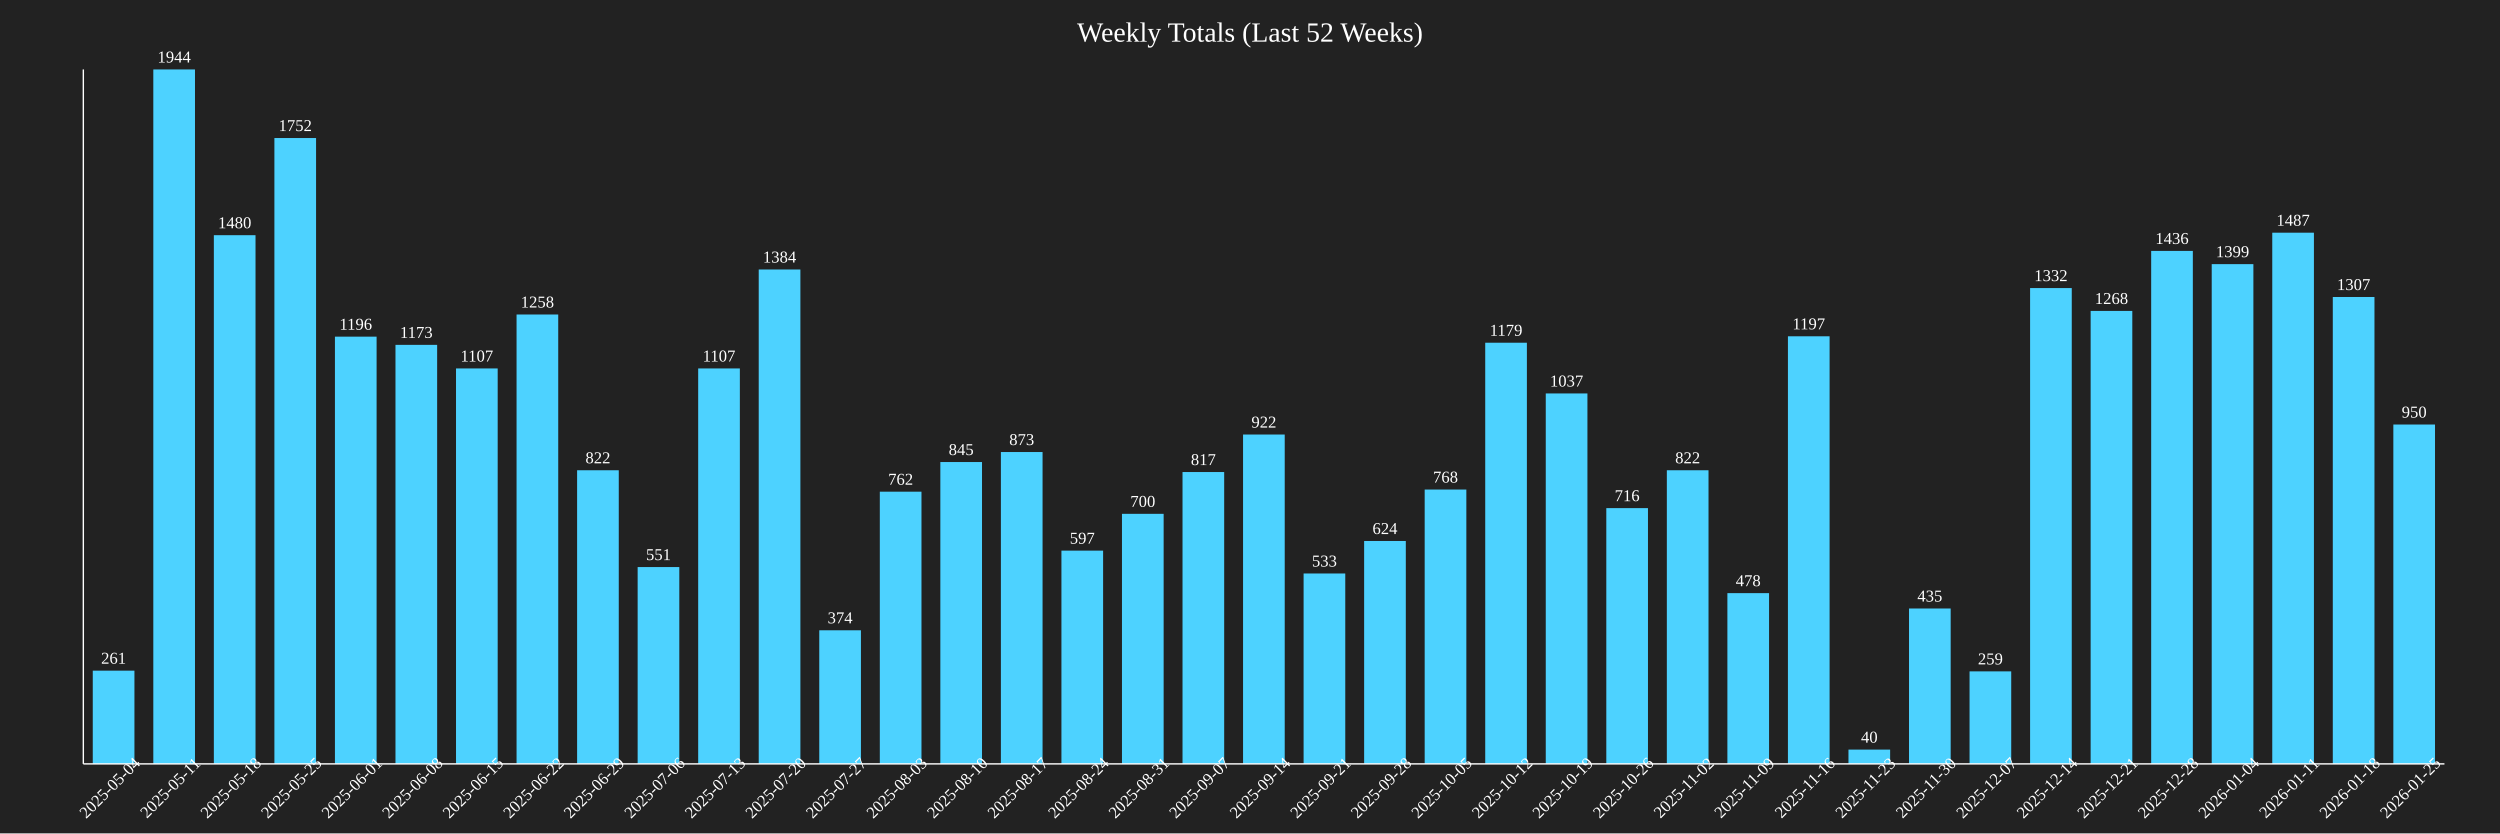
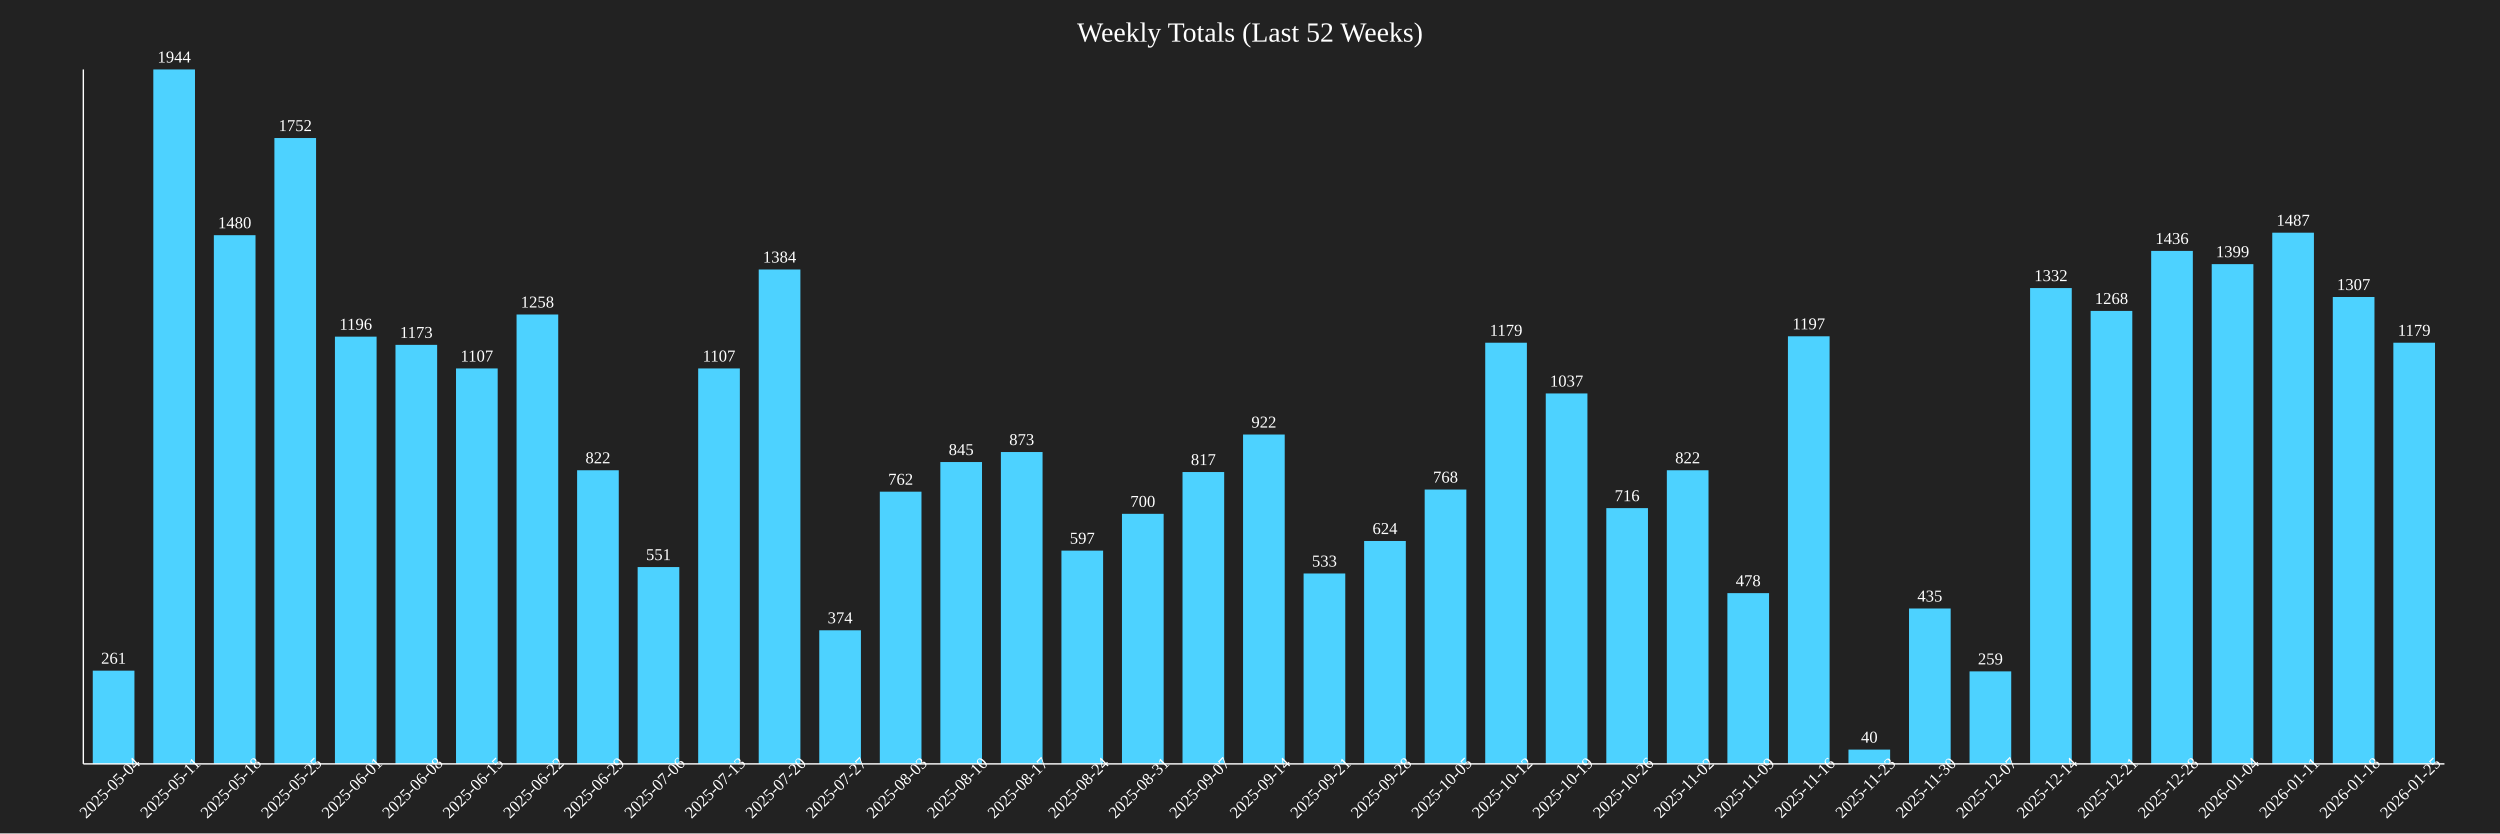
<svg xmlns="http://www.w3.org/2000/svg" baseProfile="full" height="600" version="1.1" width="1800">
  <defs />
  <rect fill="#222222" height="100%" width="100%" x="0" y="0" />
  <text fill="white" font-size="20" text-anchor="middle" x="900.0" y="30">Weekly Totals (Last 52 Weeks)</text>
  <rect fill="#4DD2FF" height="67.13" width="30" x="66.795" y="482.87" />
  <text fill="white" font-size="12" text-anchor="middle" x="81.795" y="477.87">261</text>
  <text fill="white" font-size="12" text-anchor="middle" transform="rotate(-45,81.79487,570)" x="81.795" y="570">2025-05-04</text>
  <rect fill="#4DD2FF" height="500.0" width="30" x="110.385" y="50.0" />
  <text fill="white" font-size="12" text-anchor="middle" x="125.385" y="45.0">1944</text>
  <text fill="white" font-size="12" text-anchor="middle" transform="rotate(-45,125.3846,570)" x="125.385" y="570">2025-05-11</text>
  <rect fill="#4DD2FF" height="380.658" width="30" x="153.974" y="169.342" />
  <text fill="white" font-size="12" text-anchor="middle" x="168.974" y="164.342">1480</text>
  <text fill="white" font-size="12" text-anchor="middle" transform="rotate(-45,168.9744,570)" x="168.974" y="570">2025-05-18</text>
  <rect fill="#4DD2FF" height="450.617" width="30" x="197.564" y="99.383" />
  <text fill="white" font-size="12" text-anchor="middle" x="212.564" y="94.383">1752</text>
  <text fill="white" font-size="12" text-anchor="middle" transform="rotate(-45,212.5641,570)" x="212.564" y="570">2025-05-25</text>
  <rect fill="#4DD2FF" height="307.613" width="30" x="241.154" y="242.387" />
  <text fill="white" font-size="12" text-anchor="middle" x="256.154" y="237.387">1196</text>
  <text fill="white" font-size="12" text-anchor="middle" transform="rotate(-45,256.1538,570)" x="256.154" y="570">2025-06-01</text>
  <rect fill="#4DD2FF" height="301.698" width="30" x="284.744" y="248.302" />
  <text fill="white" font-size="12" text-anchor="middle" x="299.744" y="243.302">1173</text>
  <text fill="white" font-size="12" text-anchor="middle" transform="rotate(-45,299.7436,570)" x="299.744" y="570">2025-06-08</text>
  <rect fill="#4DD2FF" height="284.722" width="30" x="328.333" y="265.278" />
  <text fill="white" font-size="12" text-anchor="middle" x="343.333" y="260.278">1107</text>
  <text fill="white" font-size="12" text-anchor="middle" transform="rotate(-45,343.3333,570)" x="343.333" y="570">2025-06-15</text>
  <rect fill="#4DD2FF" height="323.56" width="30" x="371.923" y="226.44" />
  <text fill="white" font-size="12" text-anchor="middle" x="386.923" y="221.44">1258</text>
  <text fill="white" font-size="12" text-anchor="middle" transform="rotate(-45,386.9231,570)" x="386.923" y="570">2025-06-22</text>
  <rect fill="#4DD2FF" height="211.42" width="30" x="415.513" y="338.58" />
  <text fill="white" font-size="12" text-anchor="middle" x="430.513" y="333.58">822</text>
  <text fill="white" font-size="12" text-anchor="middle" transform="rotate(-45,430.5128,570)" x="430.513" y="570">2025-06-29</text>
  <rect fill="#4DD2FF" height="141.718" width="30" x="459.103" y="408.282" />
  <text fill="white" font-size="12" text-anchor="middle" x="474.103" y="403.282">551</text>
  <text fill="white" font-size="12" text-anchor="middle" transform="rotate(-45,474.1026,570)" x="474.103" y="570">2025-07-06</text>
  <rect fill="#4DD2FF" height="284.722" width="30" x="502.692" y="265.278" />
  <text fill="white" font-size="12" text-anchor="middle" x="517.692" y="260.278">1107</text>
  <text fill="white" font-size="12" text-anchor="middle" transform="rotate(-45,517.6923,570)" x="517.692" y="570">2025-07-13</text>
  <rect fill="#4DD2FF" height="355.967" width="30" x="546.282" y="194.033" />
  <text fill="white" font-size="12" text-anchor="middle" x="561.282" y="189.033">1384</text>
  <text fill="white" font-size="12" text-anchor="middle" transform="rotate(-45,561.2821,570)" x="561.282" y="570">2025-07-20</text>
  <rect fill="#4DD2FF" height="96.193" width="30" x="589.872" y="453.807" />
  <text fill="white" font-size="12" text-anchor="middle" x="604.872" y="448.807">374</text>
  <text fill="white" font-size="12" text-anchor="middle" transform="rotate(-45,604.8718,570)" x="604.872" y="570">2025-07-27</text>
  <rect fill="#4DD2FF" height="195.988" width="30" x="633.462" y="354.012" />
  <text fill="white" font-size="12" text-anchor="middle" x="648.462" y="349.012">762</text>
  <text fill="white" font-size="12" text-anchor="middle" transform="rotate(-45,648.4615,570)" x="648.462" y="570">2025-08-03</text>
  <rect fill="#4DD2FF" height="217.335" width="30" x="677.051" y="332.665" />
  <text fill="white" font-size="12" text-anchor="middle" x="692.051" y="327.665">845</text>
  <text fill="white" font-size="12" text-anchor="middle" transform="rotate(-45,692.0513,570)" x="692.051" y="570">2025-08-10</text>
  <rect fill="#4DD2FF" height="224.537" width="30" x="720.641" y="325.463" />
  <text fill="white" font-size="12" text-anchor="middle" x="735.641" y="320.463">873</text>
  <text fill="white" font-size="12" text-anchor="middle" transform="rotate(-45,735.641,570)" x="735.641" y="570">2025-08-17</text>
  <rect fill="#4DD2FF" height="153.549" width="30" x="764.231" y="396.451" />
  <text fill="white" font-size="12" text-anchor="middle" x="779.231" y="391.451">597</text>
  <text fill="white" font-size="12" text-anchor="middle" transform="rotate(-45,779.2308,570)" x="779.231" y="570">2025-08-24</text>
  <rect fill="#4DD2FF" height="180.041" width="30" x="807.821" y="369.959" />
  <text fill="white" font-size="12" text-anchor="middle" x="822.821" y="364.959">700</text>
  <text fill="white" font-size="12" text-anchor="middle" transform="rotate(-45,822.8205,570)" x="822.821" y="570">2025-08-31</text>
  <rect fill="#4DD2FF" height="210.134" width="30" x="851.41" y="339.866" />
  <text fill="white" font-size="12" text-anchor="middle" x="866.41" y="334.866">817</text>
  <text fill="white" font-size="12" text-anchor="middle" transform="rotate(-45,866.4103,570)" x="866.41" y="570">2025-09-07</text>
  <rect fill="#4DD2FF" height="237.14" width="30" x="895.0" y="312.86" />
  <text fill="white" font-size="12" text-anchor="middle" x="910.0" y="307.86">922</text>
  <text fill="white" font-size="12" text-anchor="middle" transform="rotate(-45,910.0,570)" x="910.0" y="570">2025-09-14</text>
  <rect fill="#4DD2FF" height="137.088" width="30" x="938.59" y="412.912" />
  <text fill="white" font-size="12" text-anchor="middle" x="953.59" y="407.912">533</text>
  <text fill="white" font-size="12" text-anchor="middle" transform="rotate(-45,953.5897,570)" x="953.59" y="570">2025-09-21</text>
  <rect fill="#4DD2FF" height="160.494" width="30" x="982.179" y="389.506" />
  <text fill="white" font-size="12" text-anchor="middle" x="997.179" y="384.506">624</text>
  <text fill="white" font-size="12" text-anchor="middle" transform="rotate(-45,997.1795,570)" x="997.179" y="570">2025-09-28</text>
  <rect fill="#4DD2FF" height="197.531" width="30" x="1025.769" y="352.469" />
  <text fill="white" font-size="12" text-anchor="middle" x="1040.769" y="347.469">768</text>
  <text fill="white" font-size="12" text-anchor="middle" transform="rotate(-45,1040.769,570)" x="1040.769" y="570">2025-10-05</text>
  <rect fill="#4DD2FF" height="303.241" width="30" x="1069.359" y="246.759" />
  <text fill="white" font-size="12" text-anchor="middle" x="1084.359" y="241.759">1179</text>
  <text fill="white" font-size="12" text-anchor="middle" transform="rotate(-45,1084.359,570)" x="1084.359" y="570">2025-10-12</text>
  <rect fill="#4DD2FF" height="266.718" width="30" x="1112.949" y="283.282" />
  <text fill="white" font-size="12" text-anchor="middle" x="1127.949" y="278.282">1037</text>
  <text fill="white" font-size="12" text-anchor="middle" transform="rotate(-45,1127.949,570)" x="1127.949" y="570">2025-10-19</text>
  <rect fill="#4DD2FF" height="184.156" width="30" x="1156.538" y="365.844" />
  <text fill="white" font-size="12" text-anchor="middle" x="1171.538" y="360.844">716</text>
  <text fill="white" font-size="12" text-anchor="middle" transform="rotate(-45,1171.538,570)" x="1171.538" y="570">2025-10-26</text>
  <rect fill="#4DD2FF" height="211.42" width="30" x="1200.128" y="338.58" />
  <text fill="white" font-size="12" text-anchor="middle" x="1215.128" y="333.58">822</text>
  <text fill="white" font-size="12" text-anchor="middle" transform="rotate(-45,1215.128,570)" x="1215.128" y="570">2025-11-02</text>
  <rect fill="#4DD2FF" height="122.942" width="30" x="1243.718" y="427.058" />
  <text fill="white" font-size="12" text-anchor="middle" x="1258.718" y="422.058">478</text>
  <text fill="white" font-size="12" text-anchor="middle" transform="rotate(-45,1258.718,570)" x="1258.718" y="570">2025-11-09</text>
  <rect fill="#4DD2FF" height="307.87" width="30" x="1287.308" y="242.13" />
  <text fill="white" font-size="12" text-anchor="middle" x="1302.308" y="237.13">1197</text>
  <text fill="white" font-size="12" text-anchor="middle" transform="rotate(-45,1302.308,570)" x="1302.308" y="570">2025-11-16</text>
  <rect fill="#4DD2FF" height="10.288" width="30" x="1330.897" y="539.712" />
  <text fill="white" font-size="12" text-anchor="middle" x="1345.897" y="534.712">40</text>
  <text fill="white" font-size="12" text-anchor="middle" transform="rotate(-45,1345.897,570)" x="1345.897" y="570">2025-11-23</text>
  <rect fill="#4DD2FF" height="111.883" width="30" x="1374.487" y="438.117" />
  <text fill="white" font-size="12" text-anchor="middle" x="1389.487" y="433.117">435</text>
  <text fill="white" font-size="12" text-anchor="middle" transform="rotate(-45,1389.487,570)" x="1389.487" y="570">2025-11-30</text>
  <rect fill="#4DD2FF" height="66.615" width="30" x="1418.077" y="483.385" />
  <text fill="white" font-size="12" text-anchor="middle" x="1433.077" y="478.385">259</text>
  <text fill="white" font-size="12" text-anchor="middle" transform="rotate(-45,1433.077,570)" x="1433.077" y="570">2025-12-07</text>
  <rect fill="#4DD2FF" height="342.593" width="30" x="1461.667" y="207.407" />
  <text fill="white" font-size="12" text-anchor="middle" x="1476.667" y="202.407">1332</text>
  <text fill="white" font-size="12" text-anchor="middle" transform="rotate(-45,1476.667,570)" x="1476.667" y="570">2025-12-14</text>
  <rect fill="#4DD2FF" height="326.132" width="30" x="1505.256" y="223.868" />
  <text fill="white" font-size="12" text-anchor="middle" x="1520.256" y="218.868">1268</text>
  <text fill="white" font-size="12" text-anchor="middle" transform="rotate(-45,1520.256,570)" x="1520.256" y="570">2025-12-21</text>
  <rect fill="#4DD2FF" height="369.342" width="30" x="1548.846" y="180.658" />
  <text fill="white" font-size="12" text-anchor="middle" x="1563.846" y="175.658">1436</text>
  <text fill="white" font-size="12" text-anchor="middle" transform="rotate(-45,1563.846,570)" x="1563.846" y="570">2025-12-28</text>
  <rect fill="#4DD2FF" height="359.825" width="30" x="1592.436" y="190.175" />
  <text fill="white" font-size="12" text-anchor="middle" x="1607.436" y="185.175">1399</text>
  <text fill="white" font-size="12" text-anchor="middle" transform="rotate(-45,1607.436,570)" x="1607.436" y="570">2026-01-04</text>
  <rect fill="#4DD2FF" height="382.459" width="30" x="1636.026" y="167.541" />
  <text fill="white" font-size="12" text-anchor="middle" x="1651.026" y="162.541">1487</text>
  <text fill="white" font-size="12" text-anchor="middle" transform="rotate(-45,1651.026,570)" x="1651.026" y="570">2026-01-11</text>
  <rect fill="#4DD2FF" height="336.163" width="30" x="1679.615" y="213.837" />
  <text fill="white" font-size="12" text-anchor="middle" x="1694.615" y="208.837">1307</text>
  <text fill="white" font-size="12" text-anchor="middle" transform="rotate(-45,1694.615,570)" x="1694.615" y="570">2026-01-18</text>
-   <rect fill="#4DD2FF" height="244.342" width="30" x="1723.205" y="305.658" />
-   <text fill="white" font-size="12" text-anchor="middle" x="1738.205" y="300.658">950</text>
+   <rect fill="#4DD2FF" height="303.241" width="30" x="1723.205" y="246.759" />
+   <text fill="white" font-size="12" text-anchor="middle" x="1738.205" y="241.759">1179</text>
  <text fill="white" font-size="12" text-anchor="middle" transform="rotate(-45,1738.205,570)" x="1738.205" y="570">2026-01-25</text>
  <line stroke="white" x1="60" x2="60" y1="50" y2="550" />
  <line stroke="white" x1="60" x2="1760" y1="550" y2="550" />
</svg>
